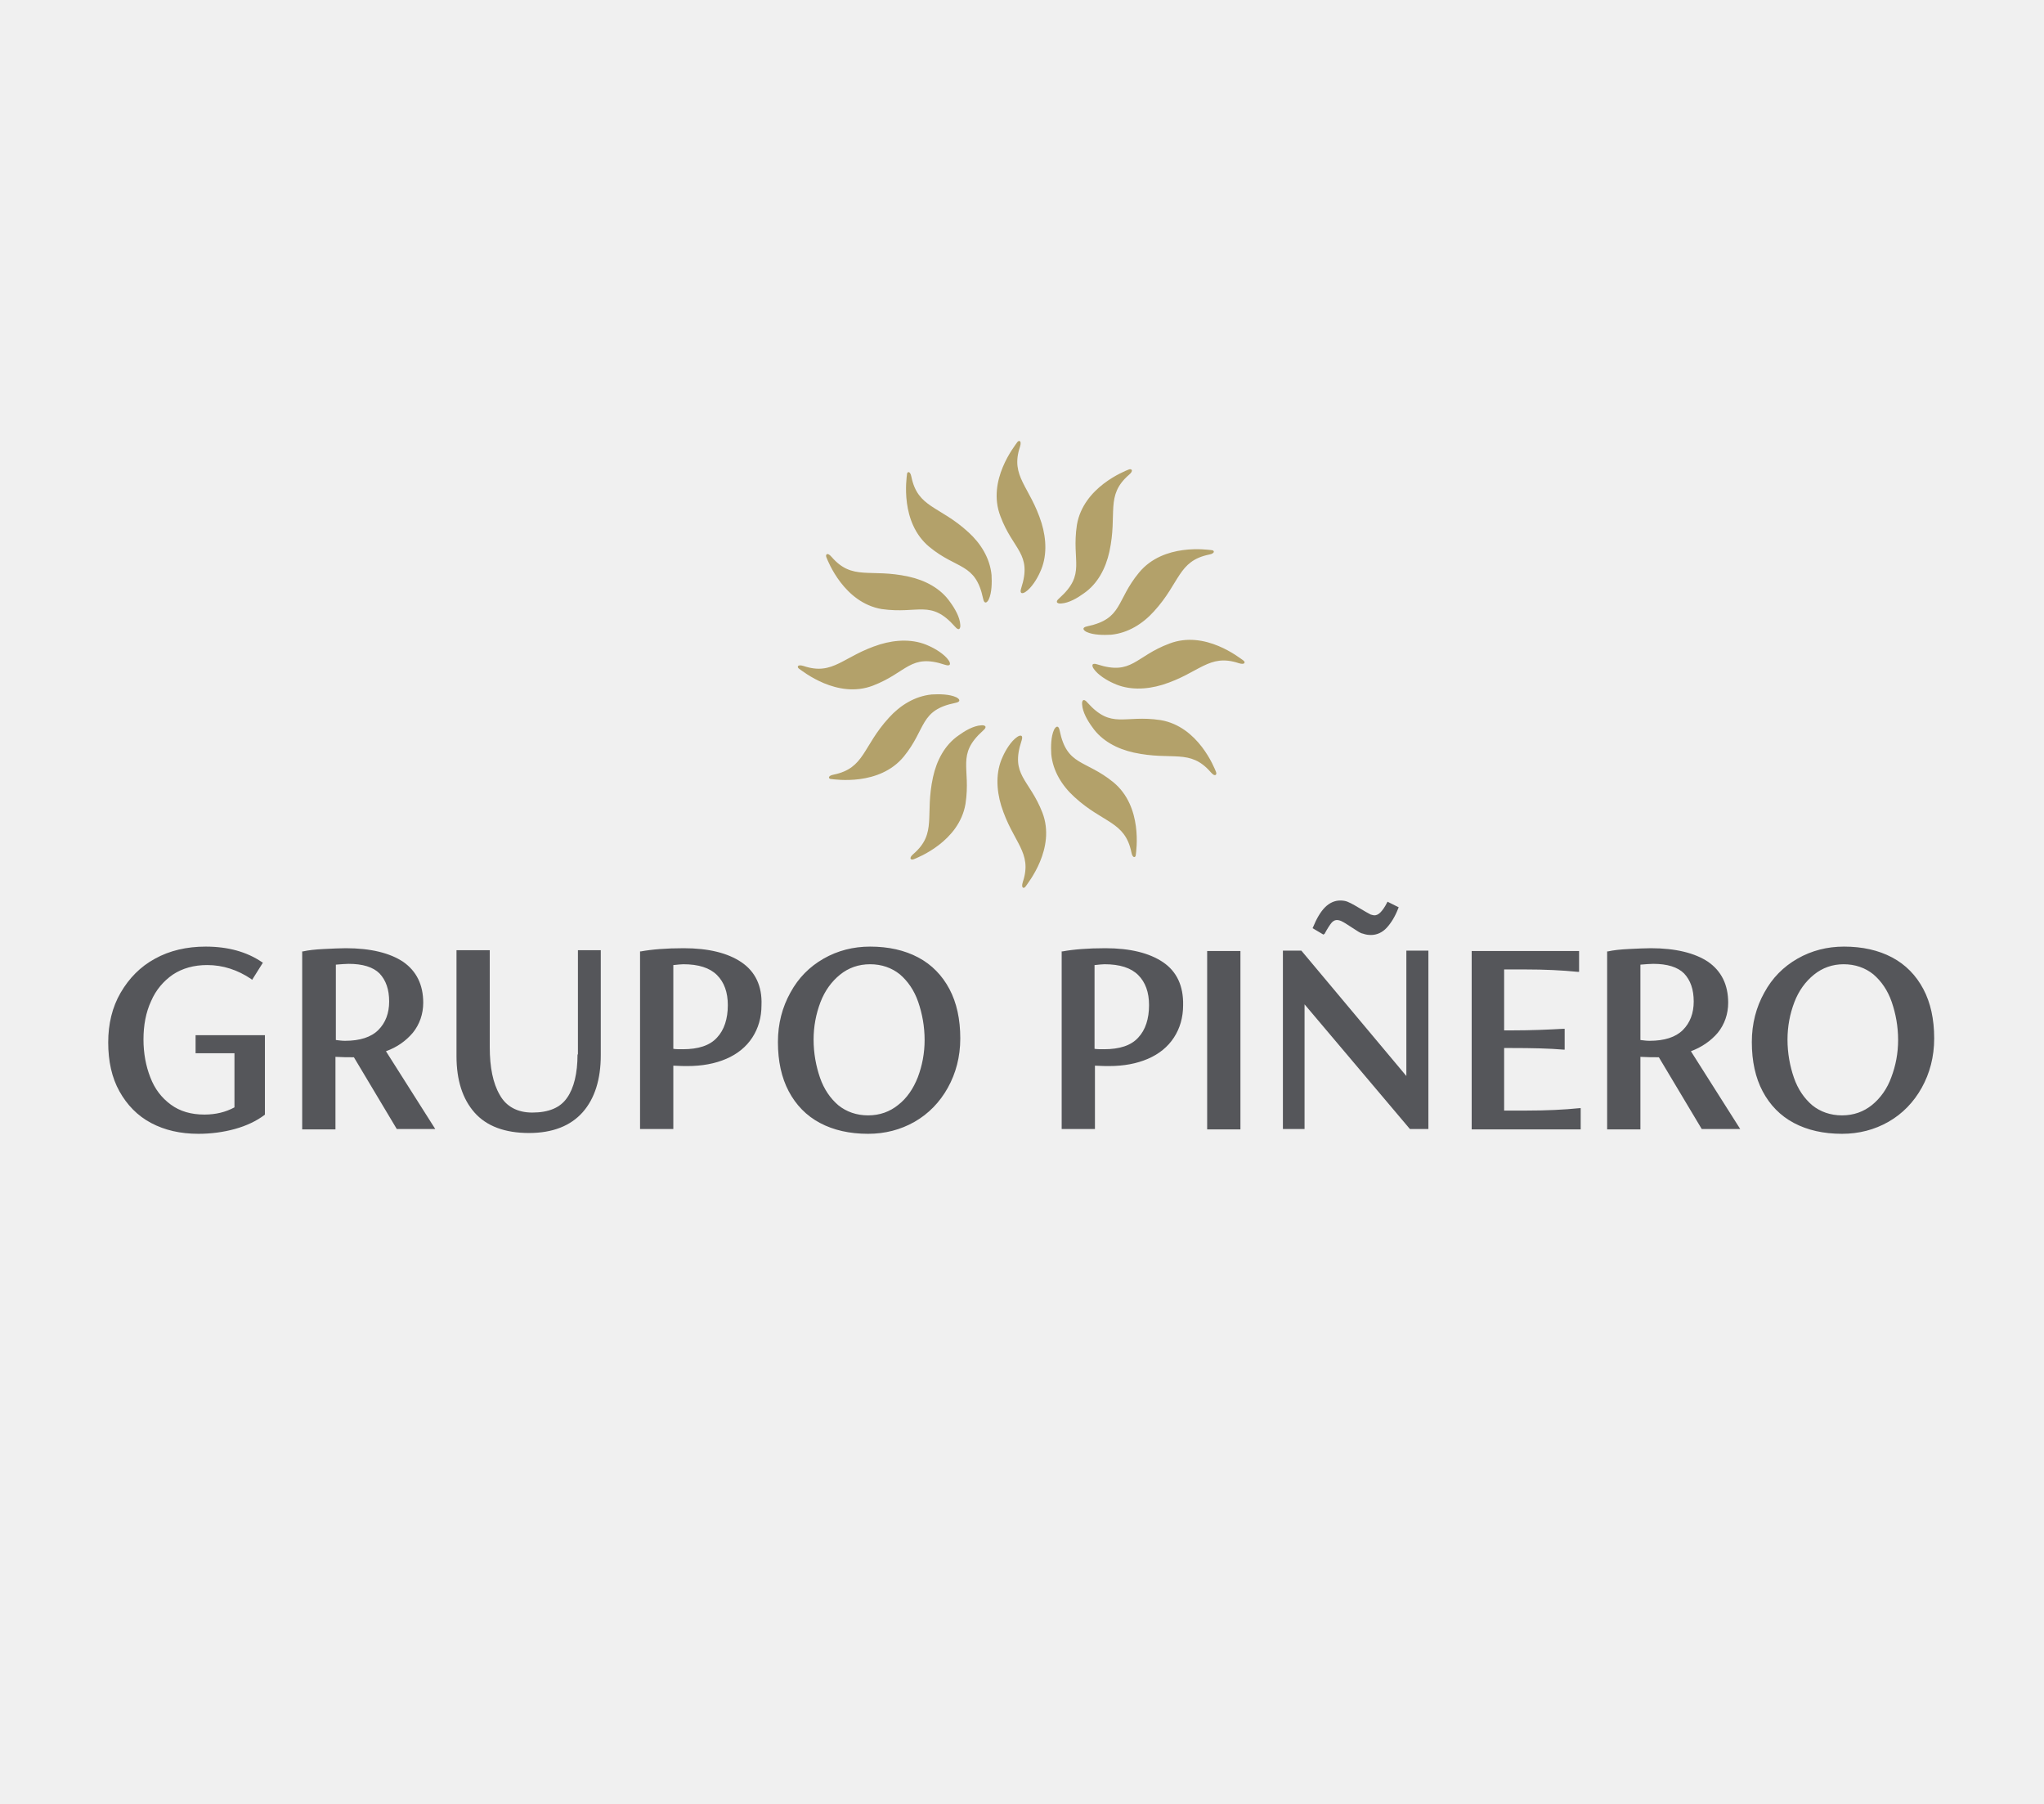
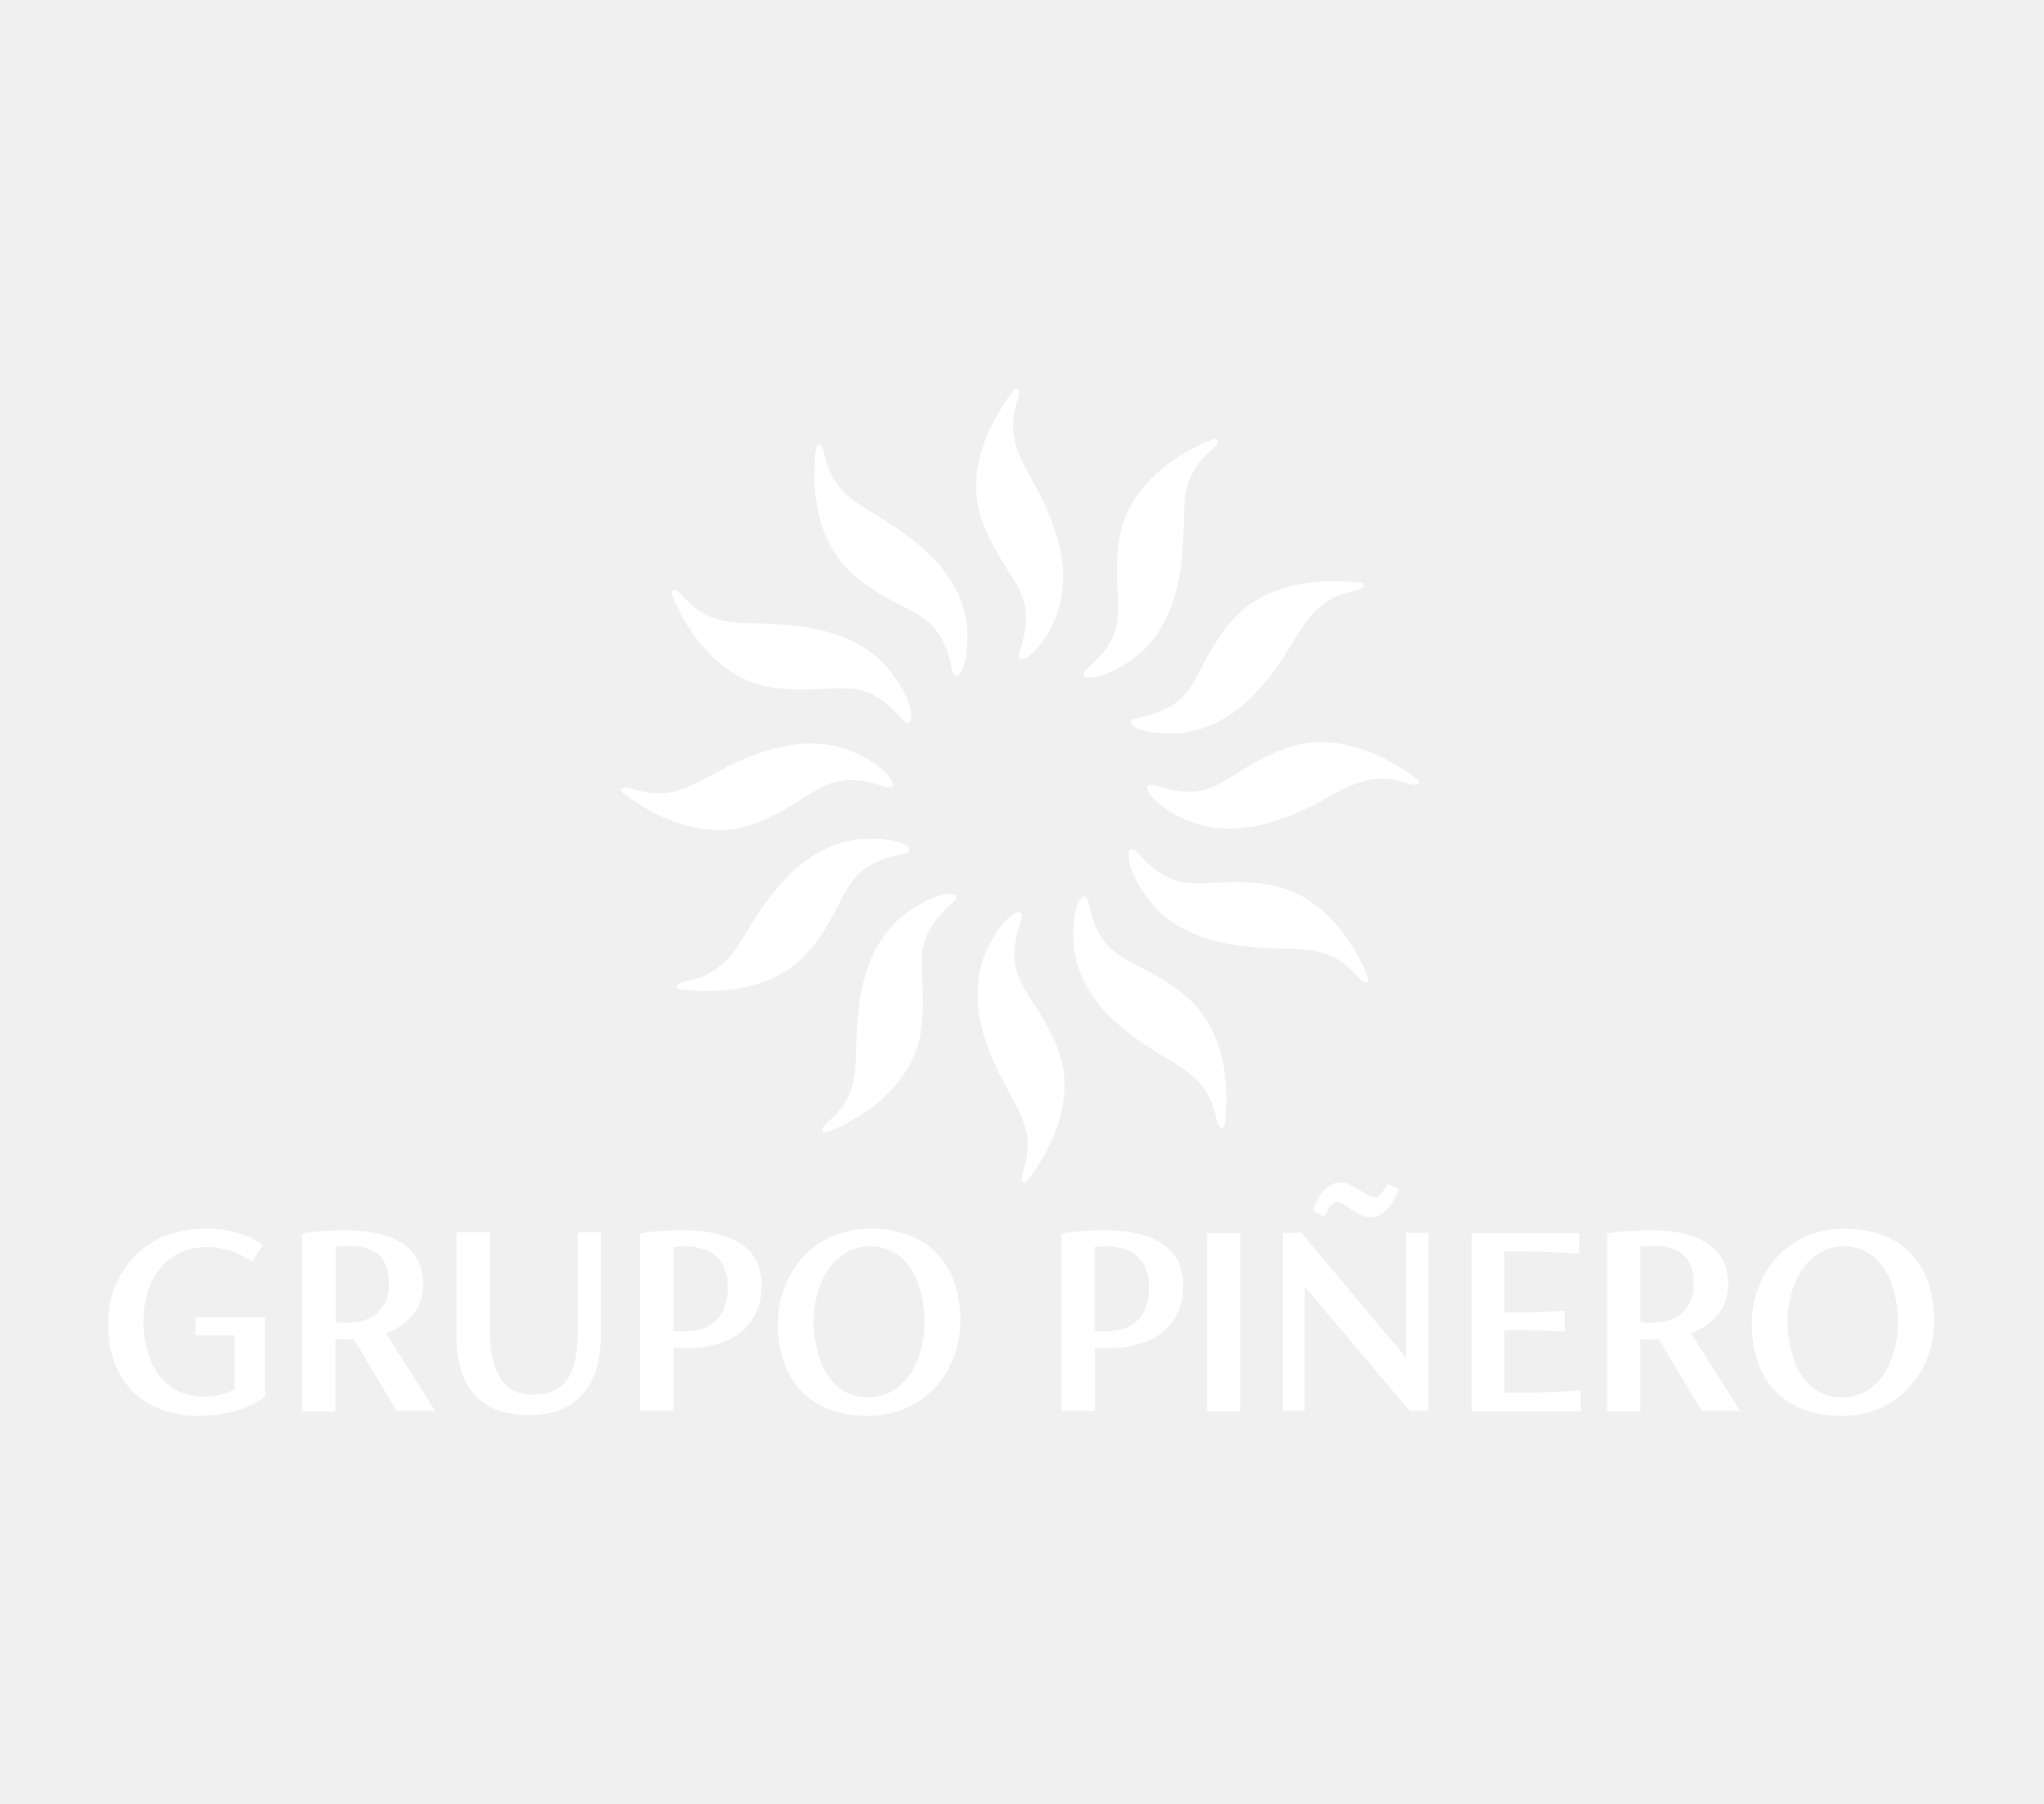
<svg xmlns="http://www.w3.org/2000/svg" width="510" height="450" viewBox="0 0 510 450" fill="none">
-   <path d="M254.8 146.739C254.3 148.239 255.2 148.139 255.9 147.639C257.4 146.639 258.8 144.339 259.5 142.739C261.3 138.939 261.1 134.539 259.9 130.539C257 121.239 252 118.939 254.5 111.439C255 109.839 254.2 109.739 253.8 110.339C253.2 111.239 246.2 119.839 249.6 128.739C252.8 137.339 257.6 138.039 254.8 146.739ZM245.3 149.339C245.6 150.839 246.3 150.339 246.7 149.539C247.5 147.839 247.5 145.239 247.4 143.439C247 139.239 244.7 135.539 241.6 132.739C234.4 126.139 229 126.739 227.4 118.939C227.1 117.339 226.3 117.639 226.3 118.339C226.2 119.339 224.5 130.339 231.9 136.439C238.8 142.139 243.4 140.339 245.3 149.339ZM238.3 156.339C239.3 157.539 239.7 156.739 239.6 155.839C239.5 153.939 238.2 151.739 237.1 150.239C234.7 146.739 230.8 144.739 226.7 143.839C217.1 141.739 212.7 144.939 207.5 138.939C206.4 137.639 205.9 138.339 206.2 139.039C206.6 140.039 210.6 150.339 220 151.939C229.2 153.239 232.2 149.439 238.3 156.339ZM235.8 165.839C237.3 166.339 237.2 165.439 236.7 164.739C235.7 163.239 233.4 161.839 231.8 161.139C228 159.339 223.6 159.539 219.6 160.739C210.3 163.639 208 168.639 200.5 166.139C198.9 165.639 198.8 166.439 199.4 166.839C200.3 167.439 208.9 174.439 217.8 171.039C226.4 167.739 227.1 162.939 235.8 165.839ZM238.4 175.339C239.9 175.039 239.4 174.339 238.6 173.939C236.9 173.139 234.3 173.139 232.5 173.239C228.3 173.639 224.6 175.939 221.8 179.039C215.2 186.239 215.8 191.639 208 193.239C206.4 193.539 206.7 194.339 207.4 194.339C208.4 194.439 219.4 196.139 225.5 188.739C231.2 181.739 229.4 177.139 238.4 175.339ZM245.3 182.239C246.5 181.239 245.7 180.839 244.8 180.939C242.9 181.039 240.7 182.339 239.2 183.439C235.7 185.839 233.7 189.739 232.8 193.839C230.7 203.439 233.9 207.839 227.9 213.039C226.6 214.139 227.3 214.639 228 214.339C229 213.939 239.3 209.939 240.9 200.539C242.3 191.439 238.5 188.339 245.3 182.239ZM254.9 184.739C255.4 183.239 254.5 183.339 253.8 183.839C252.3 184.839 250.9 187.139 250.2 188.739C248.4 192.539 248.6 196.939 249.8 200.939C252.7 210.239 257.7 212.539 255.2 220.039C254.7 221.639 255.5 221.739 255.9 221.139C256.5 220.239 263.5 211.639 260.1 202.739C256.8 194.239 252 193.439 254.9 184.739ZM264.4 182.239C264.1 180.739 263.4 181.239 263 182.039C262.2 183.739 262.2 186.339 262.3 188.139C262.7 192.339 265 196.039 268.1 198.839C275.3 205.439 280.7 204.839 282.3 212.639C282.6 214.239 283.4 213.939 283.4 213.239C283.5 212.239 285.2 201.239 277.8 195.139C270.8 189.439 266.2 191.139 264.4 182.239ZM271.3 175.239C270.3 174.039 269.9 174.839 270 175.739C270.1 177.639 271.4 179.839 272.5 181.339C274.9 184.839 278.8 186.839 282.9 187.739C292.5 189.839 296.9 186.639 302.1 192.639C303.2 193.939 303.7 193.239 303.4 192.539C303 191.539 299 181.239 289.6 179.639C280.4 178.239 277.4 182.039 271.3 175.239ZM273.8 165.739C272.3 165.239 272.4 166.139 272.9 166.839C273.9 168.339 276.2 169.739 277.8 170.439C281.6 172.239 286 172.039 290 170.839C299.3 167.939 301.6 162.939 309.1 165.439C310.7 165.939 310.8 165.139 310.2 164.739C309.3 164.139 300.7 157.139 291.8 160.539C283.2 163.739 282.5 168.539 273.8 165.739ZM271.3 156.239C269.8 156.539 270.3 157.239 271.1 157.639C272.8 158.439 275.4 158.439 277.2 158.339C281.4 157.939 285.1 155.639 287.9 152.539C294.5 145.339 293.9 139.939 301.7 138.339C303.3 138.039 303 137.239 302.3 137.239C301.3 137.139 290.3 135.439 284.2 142.839C278.4 149.839 280.2 154.339 271.3 156.239ZM264.3 149.239C263.1 150.239 263.9 150.639 264.8 150.539C266.7 150.439 268.9 149.139 270.4 148.039C273.9 145.639 275.9 141.739 276.8 137.639C278.9 128.039 275.7 123.639 281.7 118.439C283 117.339 282.3 116.839 281.6 117.139C280.6 117.539 270.3 121.539 268.7 130.939C267.3 140.139 271.1 143.139 264.3 149.239Z" fill="#B3A16A" />
-   <path d="M48.8 262.739H58.5V276.239C56.3 277.439 53.8 278.039 51 278.039C47.7 278.039 44.9 277.239 42.6 275.539C40.3 273.839 38.6 271.639 37.5 268.739C36.4 265.939 35.8 262.739 35.8 259.339C35.8 255.739 36.4 252.539 37.7 249.739C38.9 246.939 40.8 244.739 43.1 243.139C45.5 241.539 48.4 240.739 51.7 240.739C55.6 240.739 59.3 241.939 62.7 244.239L62.9 244.439L65.6 240.139L65.4 240.039C61.6 237.439 56.9 236.139 51.3 236.139C46.6 236.139 42.3 237.139 38.7 239.139C35 241.139 32.2 244.039 30.1 247.639C28 251.239 27 255.439 27 260.039C27 264.739 27.9 268.839 29.8 272.239C31.7 275.639 34.3 278.339 37.7 280.139C41.1 281.939 45 282.839 49.5 282.839C52.6 282.839 55.7 282.439 58.6 281.639C61.5 280.839 64 279.639 66 278.139L66.1 278.039V258.239H48.8V262.739ZM103 257.639C104.7 255.539 105.6 252.939 105.6 250.139C105.6 245.639 103.9 242.239 100.6 239.939C97.3 237.739 92.5 236.539 86.3 236.539C84.8 236.539 83 236.639 80.8 236.739C78.7 236.839 76.9 237.039 75.6 237.339H75.4V281.739H83.7V263.639C85.4 263.739 86.8 263.739 87.7 263.739H88.3L99 281.639H108.6L96.3 262.239C99.1 261.239 101.3 259.639 103 257.639ZM97.1 249.839C97.1 252.739 96.2 255.139 94.4 256.939C92.6 258.739 89.8 259.639 86.1 259.639C85.3 259.639 84.6 259.539 83.8 259.439V240.639C85.1 240.539 86.2 240.439 87 240.439C90.5 240.439 93.1 241.239 94.7 242.839C96.3 244.539 97.1 246.839 97.1 249.839ZM144.1 263.039C144.1 267.739 143.2 271.439 141.5 273.839C139.8 276.339 136.9 277.539 132.8 277.539C129.1 277.539 126.3 276.039 124.7 273.139C123 270.239 122.2 266.239 122.2 261.239V237.039H113.9V263.439C113.9 269.439 115.4 274.139 118.4 277.539C121.4 280.939 126 282.639 132 282.639C137.9 282.639 142.4 280.839 145.4 277.439C148.4 274.039 149.9 269.239 149.9 263.239V237.039H144.2V263.039H144.1ZM185 240.039C181.6 237.739 176.8 236.539 170.6 236.539C166.2 236.539 162.6 236.839 159.9 237.339H159.7V281.639H168V265.839C169.7 265.939 170.9 265.939 171.5 265.939C175.2 265.939 178.4 265.339 181.2 264.139C184 262.939 186.2 261.139 187.7 258.839C189.2 256.539 190 253.839 190 250.739C190.2 245.939 188.4 242.339 185 240.039ZM168.1 240.739C169.1 240.639 169.9 240.539 170.5 240.539C174.3 240.539 177.1 241.439 178.9 243.239C180.7 245.039 181.6 247.539 181.6 250.739C181.6 254.139 180.7 256.939 178.9 258.839C177.1 260.839 174.2 261.739 170.4 261.739C169.4 261.739 168.6 261.739 168 261.639V240.739H168.1ZM229.1 238.839C225.7 237.039 221.7 236.139 217.1 236.139C212.9 236.139 209 237.139 205.5 239.139C202 241.139 199.2 243.939 197.2 247.639C195.2 251.239 194.1 255.339 194.1 259.939C194.1 264.739 195 268.839 196.8 272.239C198.6 275.639 201.2 278.339 204.6 280.139C208 281.939 212 282.839 216.6 282.839C220.8 282.839 224.7 281.839 228.2 279.839C231.7 277.839 234.5 274.939 236.5 271.339C238.5 267.739 239.6 263.639 239.6 259.039C239.6 254.239 238.7 250.139 236.9 246.739C235.1 243.339 232.5 240.639 229.1 238.839ZM224.1 275.639C222 277.339 219.5 278.239 216.6 278.239C213.7 278.239 211.2 277.339 209.2 275.739C207.2 274.039 205.6 271.739 204.6 268.839C203.6 265.939 203 262.739 203 259.339C203 256.039 203.6 252.939 204.7 250.039C205.8 247.139 207.5 244.839 209.6 243.139C211.7 241.439 214.2 240.539 217.1 240.539C220 240.539 222.5 241.439 224.5 243.039C226.5 244.739 228.1 247.039 229.1 249.939C230.1 252.839 230.7 256.039 230.7 259.439C230.7 262.739 230.1 265.839 229 268.739C227.9 271.539 226.3 273.939 224.1 275.639ZM290.2 240.039C286.8 237.739 282 236.539 275.8 236.539C271.4 236.539 267.8 236.839 265.1 237.339H264.9V281.639H273.2V265.839C274.9 265.939 276.1 265.939 276.7 265.939C280.4 265.939 283.6 265.339 286.4 264.139C289.2 262.939 291.4 261.139 292.9 258.839C294.4 256.539 295.2 253.839 295.2 250.739C295.3 245.939 293.6 242.339 290.2 240.039ZM273.2 240.739C274.2 240.639 275 240.539 275.6 240.539C279.4 240.539 282.2 241.439 284 243.239C285.8 245.039 286.7 247.539 286.7 250.739C286.7 254.139 285.8 256.939 284 258.839C282.2 260.839 279.3 261.739 275.5 261.739C274.5 261.739 273.7 261.739 273.1 261.639V240.739H273.2ZM301.2 281.739H309.5V237.239H301.2V281.739ZM330.5 232.939C331.2 231.639 331.8 230.739 332.2 230.239C332.9 229.439 333.6 229.339 334.6 229.739C335 229.939 335.4 230.139 335.7 230.339L338.5 232.139C339.1 232.539 339.6 232.839 340.2 232.939C340.7 233.139 341.4 233.239 342.1 233.239C343.5 233.239 344.9 232.639 346 231.439C347.1 230.239 348.1 228.639 348.9 226.539L349 226.339L346.2 224.939L346.1 225.139C345.5 226.339 344.9 227.139 344.4 227.639C343.9 228.139 343.4 228.339 342.9 228.339C342.7 228.339 342.4 228.239 342 228.139C341.6 227.939 341.3 227.739 340.9 227.539L338 225.839C337.3 225.439 336.7 225.139 336.2 224.939C335.7 224.739 335.1 224.639 334.4 224.639C333 224.639 331.7 225.239 330.6 226.339C329.5 227.439 328.5 229.139 327.6 231.339L327.5 231.539L330.2 233.139L330.5 232.939ZM351 268.539L324.7 237.139H320.1V281.639H325.5V250.539L351.7 281.539L351.8 281.639H356.4V237.139H350.9V268.539H351ZM381 277.039H375.3V261.439H377.2C382.2 261.439 386.6 261.539 390.1 261.839H390.4V256.639H390.1C386.6 256.839 382.2 257.039 377.2 257.039H375.3V241.839H380.7C385.4 241.839 389.7 242.039 393.7 242.439H394V237.239H367.2V281.739H394.4V276.439H394.1C390.2 276.839 385.8 277.039 381 277.039ZM428.6 257.639C430.3 255.539 431.2 252.939 431.2 250.139C431.2 245.639 429.5 242.239 426.2 239.939C422.9 237.739 418.1 236.539 411.9 236.539C410.4 236.539 408.6 236.639 406.4 236.739C404.3 236.839 402.5 237.039 401.2 237.339H401V281.739H409.3V263.639C411 263.739 412.4 263.739 413.3 263.739H413.9L424.6 281.639H434.2L421.9 262.239C424.6 261.239 426.9 259.639 428.6 257.639ZM422.6 249.839C422.6 252.739 421.7 255.139 419.9 256.939C418.1 258.739 415.3 259.639 411.6 259.639C410.8 259.639 410.1 259.539 409.3 259.439V240.639C410.6 240.539 411.7 240.439 412.5 240.439C416 240.439 418.6 241.239 420.2 242.839C421.8 244.539 422.6 246.839 422.6 249.839ZM479.9 246.739C478.1 243.339 475.5 240.639 472.1 238.839C468.7 237.039 464.7 236.139 460.1 236.139C455.9 236.139 452 237.139 448.5 239.139C445 241.139 442.2 243.939 440.2 247.639C438.2 251.239 437.1 255.339 437.1 259.939C437.1 264.739 438 268.839 439.8 272.239C441.6 275.639 444.2 278.339 447.6 280.139C451 281.939 455 282.839 459.6 282.839C463.8 282.839 467.7 281.839 471.2 279.839C474.7 277.839 477.5 274.939 479.5 271.339C481.5 267.739 482.6 263.639 482.6 259.039C482.6 254.239 481.7 250.139 479.9 246.739ZM467.1 275.639C465 277.339 462.5 278.239 459.6 278.239C456.7 278.239 454.2 277.339 452.2 275.739C450.2 274.039 448.6 271.739 447.6 268.839C446.6 265.939 446 262.739 446 259.339C446 256.039 446.6 252.939 447.7 250.039C448.8 247.139 450.5 244.839 452.6 243.139C454.7 241.439 457.2 240.539 460 240.539C462.9 240.539 465.4 241.439 467.4 243.039C469.4 244.739 471 247.039 472 249.939C473 252.839 473.6 256.039 473.6 259.439C473.6 262.739 473 265.839 471.9 268.739C470.9 271.539 469.2 273.939 467.1 275.639Z" fill="#55565A" />
+   <path d="M253.827 228.125C254.092 228.04 254.249 228.054 254.315 228.08C254.335 228.088 254.401 228.108 254.428 228.312C254.458 228.547 254.418 228.951 254.204 229.588C252.897 233.491 252.444 236.544 252.617 239.171C252.791 241.804 253.59 243.972 254.729 246.102C255.853 248.206 257.344 250.328 258.873 252.79C260.317 255.116 261.834 257.803 263.22 261.208L263.495 261.899C266.465 269.636 264.901 277.264 262.429 283.194C259.954 289.129 256.607 293.285 256.048 294.12C255.912 294.323 255.762 294.435 255.654 294.479C255.603 294.499 255.572 294.501 255.56 294.5C255.551 294.499 255.55 294.498 255.548 294.496C255.539 294.489 255.448 294.402 255.432 294.074C255.416 293.755 255.478 293.273 255.691 292.595L255.69 292.594C256.823 289.21 257.115 286.386 256.815 283.79C256.516 281.196 255.63 278.862 254.458 276.462C252.177 271.791 248.841 266.899 246.295 259.132L246.052 258.371C243.933 251.34 243.599 243.664 246.74 237.066L246.746 237.053C247.359 235.66 248.28 233.957 249.376 232.387C250.476 230.81 251.728 229.403 252.991 228.565L253.005 228.556C253.286 228.356 253.575 228.206 253.827 228.125ZM236.704 223.494C237.066 223.454 237.401 223.467 237.663 223.522C237.94 223.581 238.065 223.672 238.104 223.724C238.112 223.733 238.161 223.778 238.076 223.965C237.98 224.178 237.735 224.497 237.223 224.922L237.215 224.928L237.208 224.934C234.142 227.67 232.242 230.096 231.095 232.465C229.945 234.839 229.567 237.123 229.499 239.546C229.432 241.939 229.668 244.537 229.762 247.452C229.856 250.391 229.811 253.733 229.192 257.733C227.792 265.905 222.589 271.753 217.468 275.662C212.347 279.571 207.357 281.505 206.474 281.856L206.463 281.861C206.219 281.965 206 281.987 205.853 281.965C205.78 281.954 205.736 281.935 205.713 281.92C205.693 281.907 205.689 281.897 205.688 281.895C205.685 281.889 205.645 281.782 205.793 281.51C205.942 281.236 206.248 280.861 206.803 280.395L206.807 280.391C209.529 278.043 211.231 275.766 212.295 273.39C213.358 271.017 213.771 268.576 213.963 265.928C214.348 260.606 213.851 254.498 215.716 246.018C217.305 238.814 220.824 232.019 226.934 227.851L226.94 227.847L226.947 227.842C228.27 226.877 229.895 225.829 231.601 225.002C233.312 224.172 235.073 223.581 236.675 223.497L236.689 223.496L236.704 223.494ZM270.524 224.092C270.541 224.089 270.603 224.071 270.723 224.229C270.86 224.41 271.018 224.768 271.146 225.405L271.147 225.406C271.959 229.4 273.094 232.243 274.559 234.411C276.026 236.585 277.805 238.051 279.854 239.319C281.877 240.572 284.225 241.664 286.764 243.031C289.323 244.409 292.15 246.101 295.24 248.604V248.605C301.71 253.912 304.22 261.364 305.081 267.757C305.942 274.148 305.147 279.415 305.057 280.317L305.055 280.342V280.367C305.055 280.588 304.991 280.739 304.931 280.815C304.902 280.852 304.879 280.866 304.869 280.87C304.862 280.873 304.858 280.873 304.851 280.872C304.833 280.869 304.711 280.836 304.546 280.574C304.382 280.316 304.209 279.883 304.082 279.209L304.08 279.2C303.354 275.678 302.19 273.077 300.634 270.978C299.08 268.881 297.153 267.312 294.943 265.831C290.504 262.856 284.97 260.25 278.579 254.421L278.576 254.419L278.068 253.953C272.865 249.104 269.068 242.823 268.387 235.754C268.298 234.167 268.256 232.24 268.409 230.342C268.563 228.44 268.912 226.605 269.585 225.176C269.748 224.85 269.935 224.571 270.119 224.374C270.313 224.167 270.455 224.102 270.524 224.092ZM214.737 209.819C216.329 209.732 218.261 209.69 220.163 209.842C221.96 209.986 223.699 210.301 225.095 210.895L225.369 211.018C225.692 211.179 225.968 211.363 226.164 211.545C226.373 211.739 226.438 211.879 226.447 211.945C226.449 211.958 226.47 212.018 226.311 212.138C226.128 212.274 225.767 212.433 225.126 212.561C221.068 213.368 218.19 214.497 216.002 215.954C213.809 217.415 212.34 219.185 211.076 221.225C209.829 223.237 208.747 225.575 207.388 228.1C206.017 230.645 204.327 233.457 201.811 236.532C196.477 242.97 188.987 245.467 182.561 246.324C176.136 247.181 170.841 246.391 169.935 246.301L169.91 246.298H169.886C169.662 246.298 169.509 246.234 169.432 246.174C169.395 246.145 169.381 246.122 169.377 246.113C169.374 246.107 169.374 246.105 169.375 246.1C169.377 246.086 169.408 245.965 169.674 245.798C169.934 245.635 170.37 245.462 171.048 245.336L171.057 245.334C174.595 244.612 177.209 243.454 179.318 241.906C181.425 240.36 183.003 238.442 184.491 236.243C187.481 231.826 190.101 226.321 195.959 219.962L195.961 219.959C200.899 214.52 207.395 210.516 214.737 209.819ZM282.36 212.316C282.371 212.308 282.419 212.26 282.608 212.345C282.823 212.441 283.145 212.685 283.571 213.194L283.583 213.208C286.333 216.258 288.76 218.149 291.126 219.29C293.498 220.434 295.776 220.81 298.199 220.878C300.593 220.945 303.198 220.709 306.137 220.616C309.097 220.523 312.476 220.566 316.539 221.181V221.182C324.758 222.574 330.638 227.753 334.568 232.85C338.497 237.944 340.44 242.908 340.793 243.787L340.798 243.799C340.902 244.041 340.925 244.257 340.902 244.402C340.891 244.473 340.871 244.517 340.856 244.539C340.844 244.558 340.835 244.563 340.831 244.564C340.823 244.568 340.715 244.607 340.439 244.459C340.164 244.311 339.787 244.006 339.317 243.454L339.313 243.45L338.871 242.954C336.666 240.532 334.515 238.983 332.277 237.99C329.894 236.933 327.442 236.521 324.78 236.33C319.433 235.947 313.293 236.442 304.769 234.587C297.527 233.005 290.698 229.502 286.509 223.424L286.504 223.418L286.499 223.411C285.529 222.095 284.476 220.478 283.645 218.781C282.811 217.079 282.217 215.328 282.133 213.735V213.721L282.131 213.706L282.11 213.442C282.1 213.185 282.117 212.949 282.159 212.754C282.218 212.479 282.309 212.356 282.36 212.316ZM191.807 187.599C198.876 185.489 206.595 185.155 213.229 188.282L213.243 188.288C214.644 188.898 216.355 189.815 217.934 190.905C219.519 192 220.933 193.246 221.774 194.502L221.778 194.509L221.783 194.516C221.984 194.795 222.135 195.082 222.216 195.332C222.301 195.596 222.287 195.749 222.261 195.813C222.254 195.83 222.235 195.899 222.025 195.926C221.788 195.956 221.381 195.916 220.74 195.703C216.818 194.402 213.762 193.953 211.137 194.125C208.505 194.297 206.343 195.092 204.215 196.225C202.113 197.343 199.984 198.827 197.503 200.347C195.157 201.784 192.437 203.294 188.975 204.673L188.272 204.946C180.494 207.903 172.825 206.346 166.863 203.886C160.898 201.424 156.72 198.094 155.881 197.537C155.676 197.401 155.564 197.252 155.521 197.146C155.5 197.096 155.499 197.065 155.5 197.055C155.501 197.048 155.501 197.048 155.503 197.046C155.51 197.037 155.598 196.946 155.93 196.93C156.25 196.914 156.732 196.975 157.409 197.185H157.41C160.815 198.314 163.656 198.605 166.266 198.307C168.872 198.009 171.217 197.128 173.629 195.962C178.473 193.62 183.555 190.159 191.806 187.598L191.807 187.599ZM320.727 187.231C328.505 184.275 336.175 185.831 342.137 188.292C348.102 190.754 352.28 194.084 353.119 194.641C353.324 194.776 353.436 194.925 353.479 195.031C353.5 195.082 353.501 195.113 353.5 195.123C353.499 195.13 353.499 195.13 353.497 195.132C353.49 195.141 353.402 195.232 353.07 195.248C352.749 195.264 352.266 195.202 351.588 194.991C348.184 193.863 345.344 193.573 342.734 193.871C340.128 194.169 337.783 195.05 335.371 196.216C330.677 198.485 325.76 201.804 317.953 204.338L317.193 204.579C310.124 206.689 302.405 207.022 295.771 203.896L295.757 203.89L295.219 203.646C293.931 203.048 292.447 202.227 291.066 201.272C289.481 200.177 288.067 198.932 287.226 197.676L287.222 197.669L287.217 197.662C287.016 197.383 286.865 197.096 286.784 196.846C286.699 196.582 286.713 196.428 286.739 196.364C286.746 196.347 286.765 196.279 286.975 196.252C287.212 196.222 287.619 196.262 288.26 196.475L288.265 196.477C292.187 197.733 295.244 198.148 297.868 197.953C300.498 197.758 302.658 196.951 304.785 195.819C306.884 194.703 309.016 193.229 311.494 191.732C313.995 190.222 316.923 188.64 320.723 187.233L320.727 187.231ZM326.618 145.854C333.042 144.997 338.335 145.787 339.243 145.877L339.269 145.88H339.293C339.516 145.88 339.67 145.944 339.747 146.004C339.784 146.033 339.798 146.056 339.802 146.064C339.804 146.07 339.805 146.073 339.804 146.078C339.802 146.092 339.771 146.213 339.505 146.38C339.245 146.543 338.808 146.715 338.131 146.842L338.122 146.844C334.583 147.566 331.969 148.723 329.859 150.271C327.753 151.818 326.176 153.735 324.688 155.934C321.697 160.351 319.078 165.857 313.22 172.216L313.217 172.219C308.279 177.658 301.782 181.661 294.44 182.357C292.848 182.445 290.917 182.488 289.015 182.336C287.218 182.192 285.479 181.877 284.084 181.283L283.81 181.16C283.487 180.999 283.21 180.815 283.014 180.633C282.805 180.439 282.741 180.299 282.731 180.232C282.73 180.22 282.709 180.159 282.868 180.04C283.051 179.903 283.411 179.745 284.052 179.617L284.059 179.615C288.071 178.763 290.915 177.611 293.079 176.146C295.248 174.678 296.705 172.914 297.968 170.888C299.213 168.889 300.309 166.565 301.688 164.057C303.081 161.525 304.805 158.723 307.367 155.646V155.646C312.701 149.208 320.191 146.711 326.618 145.854ZM168.169 147.613C168.176 147.61 168.285 147.571 168.561 147.719C168.836 147.867 169.214 148.171 169.683 148.723L169.687 148.728C172.047 151.437 174.335 153.129 176.723 154.188C179.106 155.245 181.559 155.656 184.22 155.847C189.4 156.218 195.324 155.766 203.439 157.424L204.231 157.591C211.473 159.173 218.302 162.675 222.491 168.753L222.501 168.767C223.471 170.082 224.525 171.699 225.355 173.396C226.189 175.099 226.783 176.85 226.867 178.442V178.457L226.869 178.472C226.909 178.831 226.897 179.163 226.841 179.424C226.782 179.698 226.691 179.822 226.64 179.861C226.629 179.87 226.581 179.918 226.392 179.833C226.177 179.737 225.855 179.493 225.429 178.983L225.419 178.972C222.67 175.877 220.244 173.953 217.878 172.789C215.506 171.622 213.226 171.235 210.801 171.167C208.404 171.1 205.801 171.346 202.859 171.461C199.899 171.577 196.52 171.565 192.458 170.995C184.241 169.602 178.361 164.424 174.432 159.328C170.504 154.234 168.56 149.27 168.207 148.391L168.202 148.379C168.098 148.137 168.075 147.921 168.098 147.775C168.109 147.704 168.129 147.661 168.144 147.639C168.156 147.619 168.165 147.615 168.169 147.613ZM303.147 110.035C303.22 110.046 303.264 110.065 303.287 110.08C303.307 110.093 303.311 110.103 303.312 110.105C303.315 110.111 303.355 110.218 303.207 110.49C303.058 110.764 302.752 111.139 302.197 111.605L302.193 111.609C299.471 113.957 297.769 116.234 296.705 118.61C295.642 120.983 295.229 123.424 295.037 126.072C294.652 131.394 295.149 137.502 293.284 145.982C291.695 153.186 288.176 159.981 282.066 164.149L282.06 164.153L282.053 164.158C280.73 165.123 279.105 166.171 277.399 166.998C275.688 167.828 273.927 168.419 272.325 168.503L272.311 168.504L272.296 168.506C271.934 168.546 271.599 168.533 271.337 168.478C271.06 168.419 270.935 168.328 270.896 168.276C270.888 168.267 270.839 168.222 270.924 168.035C271.02 167.822 271.265 167.503 271.777 167.078L271.785 167.072L271.792 167.066C274.858 164.33 276.758 161.915 277.905 159.561C279.055 157.2 279.433 154.933 279.501 152.521C279.568 150.139 279.332 147.546 279.238 144.623C279.144 141.676 279.188 138.31 279.807 134.265C281.208 126.094 286.411 120.247 291.532 116.338C296.653 112.429 301.643 110.495 302.526 110.144L302.537 110.139C302.781 110.035 303 110.013 303.147 110.035ZM204.327 111.306C204.343 111.308 204.466 111.34 204.633 111.604C204.797 111.862 204.97 112.295 205.097 112.969L205.098 112.978C205.824 116.5 206.987 119.101 208.544 121.2C210.098 123.296 212.025 124.866 214.235 126.347C218.675 129.321 224.209 131.928 230.6 137.757L230.603 137.759C236.07 142.672 240.093 149.136 240.792 156.439C240.88 158.023 240.922 159.943 240.77 161.835C240.616 163.737 240.267 165.573 239.594 167.002C239.43 167.327 239.243 167.606 239.059 167.804C238.864 168.011 238.722 168.076 238.653 168.086C238.636 168.088 238.574 168.106 238.456 167.949C238.319 167.768 238.159 167.409 238.031 166.772L238.03 166.768L237.866 166.023C237.026 162.374 235.912 159.729 234.518 157.688C233.027 155.508 231.238 154.048 229.189 152.791C227.168 151.551 224.828 150.474 222.314 149.122C219.778 147.758 216.985 146.076 213.938 143.572H213.938C207.468 138.266 204.959 130.814 204.098 124.421C203.237 118.029 204.031 112.763 204.122 111.86L204.124 111.836V111.811C204.124 111.59 204.188 111.438 204.248 111.362C204.277 111.326 204.3 111.312 204.31 111.308C204.316 111.305 204.32 111.305 204.327 111.306ZM253.631 97.504C253.639 97.511 253.731 97.597 253.747 97.926C253.763 98.244 253.701 98.723 253.49 99.397C252.355 102.785 252.064 105.612 252.363 108.21C252.663 110.804 253.547 113.138 254.72 115.538C257.074 120.358 260.551 125.414 263.125 133.623V133.624C265.245 140.657 265.58 148.334 262.438 154.934L262.433 154.947C261.82 156.34 260.899 158.043 259.803 159.613C258.702 161.19 257.45 162.597 256.188 163.435L256.174 163.444C255.893 163.644 255.604 163.794 255.352 163.875C255.086 163.96 254.93 163.946 254.863 163.92C254.844 163.912 254.777 163.893 254.75 163.688C254.72 163.453 254.76 163.049 254.974 162.412H254.975L254.976 162.407C256.238 158.504 256.656 155.462 256.46 152.85C256.264 150.232 255.453 148.082 254.315 145.965C253.193 143.877 251.711 141.755 250.207 139.289C248.689 136.801 247.099 133.888 245.686 130.107L245.685 130.104L245.419 129.378C242.812 121.89 244.354 114.552 246.75 108.806C249.224 102.871 252.57 98.715 253.13 97.88C253.266 97.677 253.416 97.565 253.523 97.522C253.575 97.501 253.607 97.499 253.619 97.5C253.627 97.501 253.628 97.502 253.631 97.504Z" fill="white" stroke="white" />
+   <mask id="path-2-inside-1_6_78" fill="white">
+     <path d="M48.8 333.1H58.5V346.6C56.3 347.8 53.8 348.4 51 348.4C47.7 348.4 44.9 347.6 42.6 345.9C40.3 344.2 38.6 342 37.5 339.1C36.4 336.3 35.8 333.1 35.8 329.7C35.8 326.1 36.4 322.9 37.7 320.1C38.9 317.3 40.8 315.1 43.1 313.5C45.5 311.9 48.4 311.1 51.7 311.1C55.6 311.1 59.3 312.3 62.7 314.6L62.9 314.8L65.6 310.5L65.4 310.4C61.6 307.8 56.9 306.5 51.3 306.5C46.6 306.5 42.3 307.5 38.7 309.5C35 311.5 32.2 314.4 30.1 318C28 321.6 27 325.8 27 330.4C27 335.1 27.9 339.2 29.8 342.6C31.7 346 34.3 348.7 37.7 350.5C41.1 352.3 45 353.2 49.5 353.2C52.6 353.2 55.7 352.8 58.6 352C61.5 351.2 64 350 66 348.5L66.1 348.4V328.6H48.8V333.1ZM103 328C104.7 325.9 105.6 323.3 105.6 320.5C105.6 316 103.9 312.6 100.6 310.3C97.3 308.1 92.5 306.9 86.3 306.9C84.8 306.9 83 307 80.8 307.1C78.7 307.2 76.9 307.4 75.6 307.7H75.4V352.1H83.7V334C85.4 334.1 86.8 334.1 87.7 334.1H88.3L99 352H108.6L96.3 332.6C99.1 331.6 101.3 330 103 328ZM97.1 320.2C97.1 323.1 96.2 325.5 94.4 327.3C92.6 329.1 89.8 330 86.1 330C85.3 330 84.6 329.9 83.8 329.8V311C85.1 310.9 86.2 310.8 87 310.8C90.5 310.8 93.1 311.6 94.7 313.2C96.3 314.9 97.1 317.2 97.1 320.2ZM144.1 333.4C144.1 338.1 143.2 341.8 141.5 344.2C139.8 346.7 136.9 347.9 132.8 347.9C129.1 347.9 126.3 346.4 124.7 343.5C123 340.6 122.2 336.6 122.2 331.6V307.4H113.9V333.8C113.9 339.8 115.4 344.5 118.4 347.9C121.4 351.3 126 353 132 353C137.9 353 142.4 351.2 145.4 347.8C148.4 344.4 149.9 339.6 149.9 333.6V307.4H144.2V333.4H144.1ZM185 310.4C181.6 308.1 176.8 306.9 170.6 306.9C166.2 306.9 162.6 307.2 159.9 307.7H159.7V352H168V336.2C169.7 336.3 170.9 336.3 171.5 336.3C175.2 336.3 178.4 335.7 181.2 334.5C184 333.3 186.2 331.5 187.7 329.2C189.2 326.9 190 324.2 190 321.1C190.2 316.3 188.4 312.7 185 310.4ZM168.1 311.1C169.1 311 169.9 310.9 170.5 310.9C174.3 310.9 177.1 311.8 178.9 313.6C180.7 315.4 181.6 317.9 181.6 321.1C181.6 324.5 180.7 327.3 178.9 329.2C177.1 331.2 174.2 332.1 170.4 332.1C169.4 332.1 168.6 332.1 168 332V311.1H168.1ZM229.1 309.2C225.7 307.4 221.7 306.5 217.1 306.5C212.9 306.5 209 307.5 205.5 309.5C202 311.5 199.2 314.3 197.2 318C195.2 321.6 194.1 325.7 194.1 330.3C194.1 335.1 195 339.2 196.8 342.6C198.6 346 201.2 348.7 204.6 350.5C208 352.3 212 353.2 216.6 353.2C220.8 353.2 224.7 352.2 228.2 350.2C231.7 348.2 234.5 345.3 236.5 341.7C238.5 338.1 239.6 334 239.6 329.4C239.6 324.6 238.7 320.5 236.9 317.1C235.1 313.7 232.5 311 229.1 309.2ZM224.1 346C222 347.7 219.5 348.6 216.6 348.6C213.7 348.6 211.2 347.7 209.2 346.1C207.2 344.4 205.6 342.1 204.6 339.2C203.6 336.3 203 333.1 203 329.7C203 326.4 203.6 323.3 204.7 320.4C205.8 317.5 207.5 315.2 209.6 313.5C211.7 311.8 214.2 310.9 217.1 310.9C220 310.9 222.5 311.8 224.5 313.4C226.5 315.1 228.1 317.4 229.1 320.3C230.1 323.2 230.7 326.4 230.7 329.8C230.7 333.1 230.1 336.2 229 339.1C227.9 341.9 226.3 344.3 224.1 346ZM290.2 310.4C286.8 308.1 282 306.9 275.8 306.9C271.4 306.9 267.8 307.2 265.1 307.7H264.9V352H273.2V336.2C274.9 336.3 276.1 336.3 276.7 336.3C280.4 336.3 283.6 335.7 286.4 334.5C289.2 333.3 291.4 331.5 292.9 329.2C294.4 326.9 295.2 324.2 295.2 321.1C295.3 316.3 293.6 312.7 290.2 310.4ZM273.2 311.1C274.2 311 275 310.9 275.6 310.9C279.4 310.9 282.2 311.8 284 313.6C285.8 315.4 286.7 317.9 286.7 321.1C286.7 324.5 285.8 327.3 284 329.2C282.2 331.2 279.3 332.1 275.5 332.1C274.5 332.1 273.7 332.1 273.1 332V311.1H273.2ZM301.2 352.1H309.5V307.6H301.2V352.1ZM330.5 303.3C331.2 302 331.8 301.1 332.2 300.6C332.9 299.8 333.6 299.7 334.6 300.1C335 300.3 335.4 300.5 335.7 300.7L338.5 302.5C339.1 302.9 339.6 303.2 340.2 303.3C340.7 303.5 341.4 303.6 342.1 303.6C343.5 303.6 344.9 303 346 301.8C347.1 300.6 348.1 299 348.9 296.9L349 296.7L346.2 295.3L346.1 295.5C345.5 296.7 344.9 297.5 344.4 298C343.9 298.5 343.4 298.7 342.9 298.7C342.7 298.7 342.4 298.6 342 298.5C341.6 298.3 341.3 298.1 340.9 297.9L338 296.2C337.3 295.8 336.7 295.5 336.2 295.3C335.7 295.1 335.1 295 334.4 295C333 295 331.7 295.6 330.6 296.7C329.5 297.8 328.5 299.5 327.6 301.7L327.5 301.9L330.2 303.5L330.5 303.3ZM351 338.9L324.7 307.5H320.1V352H325.5V320.9L351.7 351.9L351.8 352H356.4V307.5H350.9V338.9H351ZM381 347.4H375.3V331.8H377.2C382.2 331.8 386.6 331.9 390.1 332.2H390.4V327H390.1C386.6 327.2 382.2 327.4 377.2 327.4H375.3V312.2H380.7C385.4 312.2 389.7 312.4 393.7 312.8H394V307.6H367.2V352.1H394.4V346.8H394.1C390.2 347.2 385.8 347.4 381 347.4ZM428.6 328C430.3 325.9 431.2 323.3 431.2 320.5C431.2 316 429.5 312.6 426.2 310.3C422.9 308.1 418.1 306.9 411.9 306.9C410.4 306.9 408.6 307 406.4 307.1C404.3 307.2 402.5 307.4 401.2 307.7H401V352.1H409.3V334C411 334.1 412.4 334.1 413.3 334.1H413.9L424.6 352H434.2L421.9 332.6C424.6 331.6 426.9 330 428.6 328ZM422.6 320.2C422.6 323.1 421.7 325.5 419.9 327.3C418.1 329.1 415.3 330 411.6 330C410.8 330 410.1 329.9 409.3 329.8V311C410.6 310.9 411.7 310.8 412.5 310.8C416 310.8 418.6 311.6 420.2 313.2C421.8 314.9 422.6 317.2 422.6 320.2ZM479.9 317.1C478.1 313.7 475.5 311 472.1 309.2C468.7 307.4 464.7 306.5 460.1 306.5C455.9 306.5 452 307.5 448.5 309.5C445 311.5 442.2 314.3 440.2 318C438.2 321.6 437.1 325.7 437.1 330.3C437.1 335.1 438 339.2 439.8 342.6C441.6 346 444.2 348.7 447.6 350.5C451 352.3 455 353.2 459.6 353.2C463.8 353.2 467.7 352.2 471.2 350.2C474.7 348.2 477.5 345.3 479.5 341.7C481.5 338.1 482.6 334 482.6 329.4C482.6 324.6 481.7 320.5 479.9 317.1ZM467.1 346C465 347.7 462.5 348.6 459.6 348.6C456.7 348.6 454.2 347.7 452.2 346.1C450.2 344.4 448.6 342.1 447.6 339.2C446.6 336.3 446 333.1 446 329.7C446 326.4 446.6 323.3 447.7 320.4C448.8 317.5 450.5 315.2 452.6 313.5C454.7 311.8 457.2 310.9 460 310.9C462.9 310.9 465.4 311.8 467.4 313.4C469.4 315.1 471 317.4 472 320.3C473 323.2 473.6 326.4 473.6 329.8C473.6 333.1 473 336.2 471.9 339.1C470.9 341.9 469.2 344.3 467.1 346Z" />
+   </mask>
+   <path d="M48.8 333.1H58.5V346.6C56.3 347.8 53.8 348.4 51 348.4C47.7 348.4 44.9 347.6 42.6 345.9C40.3 344.2 38.6 342 37.5 339.1C36.4 336.3 35.8 333.1 35.8 329.7C35.8 326.1 36.4 322.9 37.7 320.1C38.9 317.3 40.8 315.1 43.1 313.5C45.5 311.9 48.4 311.1 51.7 311.1C55.6 311.1 59.3 312.3 62.7 314.6L62.9 314.8L65.6 310.5L65.4 310.4C61.6 307.8 56.9 306.5 51.3 306.5C46.6 306.5 42.3 307.5 38.7 309.5C35 311.5 32.2 314.4 30.1 318C28 321.6 27 325.8 27 330.4C27 335.1 27.9 339.2 29.8 342.6C31.7 346 34.3 348.7 37.7 350.5C41.1 352.3 45 353.2 49.5 353.2C52.6 353.2 55.7 352.8 58.6 352C61.5 351.2 64 350 66 348.5L66.1 348.4V328.6H48.8V333.1ZM103 328C104.7 325.9 105.6 323.3 105.6 320.5C105.6 316 103.9 312.6 100.6 310.3C97.3 308.1 92.5 306.9 86.3 306.9C84.8 306.9 83 307 80.8 307.1C78.7 307.2 76.9 307.4 75.6 307.7H75.4V352.1H83.7V334C85.4 334.1 86.8 334.1 87.7 334.1H88.3L99 352H108.6L96.3 332.6C99.1 331.6 101.3 330 103 328ZM97.1 320.2C97.1 323.1 96.2 325.5 94.4 327.3C92.6 329.1 89.8 330 86.1 330C85.3 330 84.6 329.9 83.8 329.8V311C85.1 310.9 86.2 310.8 87 310.8C90.5 310.8 93.1 311.6 94.7 313.2C96.3 314.9 97.1 317.2 97.1 320.2ZM144.1 333.4C144.1 338.1 143.2 341.8 141.5 344.2C139.8 346.7 136.9 347.9 132.8 347.9C129.1 347.9 126.3 346.4 124.7 343.5C123 340.6 122.2 336.6 122.2 331.6V307.4H113.9V333.8C113.9 339.8 115.4 344.5 118.4 347.9C121.4 351.3 126 353 132 353C137.9 353 142.4 351.2 145.4 347.8C148.4 344.4 149.9 339.6 149.9 333.6V307.4H144.2V333.4H144.1ZM185 310.4C181.6 308.1 176.8 306.9 170.6 306.9C166.2 306.9 162.6 307.2 159.9 307.7H159.7V352H168V336.2C169.7 336.3 170.9 336.3 171.5 336.3C175.2 336.3 178.4 335.7 181.2 334.5C184 333.3 186.2 331.5 187.7 329.2C189.2 326.9 190 324.2 190 321.1C190.2 316.3 188.4 312.7 185 310.4ZM168.1 311.1C169.1 311 169.9 310.9 170.5 310.9C174.3 310.9 177.1 311.8 178.9 313.6C180.7 315.4 181.6 317.9 181.6 321.1C181.6 324.5 180.7 327.3 178.9 329.2C177.1 331.2 174.2 332.1 170.4 332.1C169.4 332.1 168.6 332.1 168 332V311.1H168.1ZM229.1 309.2C225.7 307.4 221.7 306.5 217.1 306.5C212.9 306.5 209 307.5 205.5 309.5C202 311.5 199.2 314.3 197.2 318C195.2 321.6 194.1 325.7 194.1 330.3C194.1 335.1 195 339.2 196.8 342.6C198.6 346 201.2 348.7 204.6 350.5C208 352.3 212 353.2 216.6 353.2C220.8 353.2 224.7 352.2 228.2 350.2C231.7 348.2 234.5 345.3 236.5 341.7C238.5 338.1 239.6 334 239.6 329.4C239.6 324.6 238.7 320.5 236.9 317.1C235.1 313.7 232.5 311 229.1 309.2ZM224.1 346C222 347.7 219.5 348.6 216.6 348.6C213.7 348.6 211.2 347.7 209.2 346.1C207.2 344.4 205.6 342.1 204.6 339.2C203.6 336.3 203 333.1 203 329.7C203 326.4 203.6 323.3 204.7 320.4C205.8 317.5 207.5 315.2 209.6 313.5C211.7 311.8 214.2 310.9 217.1 310.9C220 310.9 222.5 311.8 224.5 313.4C226.5 315.1 228.1 317.4 229.1 320.3C230.1 323.2 230.7 326.4 230.7 329.8C230.7 333.1 230.1 336.2 229 339.1C227.9 341.9 226.3 344.3 224.1 346ZM290.2 310.4C286.8 308.1 282 306.9 275.8 306.9C271.4 306.9 267.8 307.2 265.1 307.7H264.9V352H273.2V336.2C274.9 336.3 276.1 336.3 276.7 336.3C280.4 336.3 283.6 335.7 286.4 334.5C289.2 333.3 291.4 331.5 292.9 329.2C294.4 326.9 295.2 324.2 295.2 321.1C295.3 316.3 293.6 312.7 290.2 310.4ZM273.2 311.1C274.2 311 275 310.9 275.6 310.9C279.4 310.9 282.2 311.8 284 313.6C285.8 315.4 286.7 317.9 286.7 321.1C286.7 324.5 285.8 327.3 284 329.2C282.2 331.2 279.3 332.1 275.5 332.1C274.5 332.1 273.7 332.1 273.1 332V311.1H273.2ZM301.2 352.1H309.5V307.6H301.2V352.1ZM330.5 303.3C331.2 302 331.8 301.1 332.2 300.6C332.9 299.8 333.6 299.7 334.6 300.1C335 300.3 335.4 300.5 335.7 300.7L338.5 302.5C339.1 302.9 339.6 303.2 340.2 303.3C340.7 303.5 341.4 303.6 342.1 303.6C343.5 303.6 344.9 303 346 301.8C347.1 300.6 348.1 299 348.9 296.9L349 296.7L346.2 295.3L346.1 295.5C345.5 296.7 344.9 297.5 344.4 298C343.9 298.5 343.4 298.7 342.9 298.7C342.7 298.7 342.4 298.6 342 298.5C341.6 298.3 341.3 298.1 340.9 297.9L338 296.2C337.3 295.8 336.7 295.5 336.2 295.3C335.7 295.1 335.1 295 334.4 295C333 295 331.7 295.6 330.6 296.7C329.5 297.8 328.5 299.5 327.6 301.7L327.5 301.9L330.2 303.5L330.5 303.3ZM351 338.9L324.7 307.5H320.1V352H325.5V320.9L351.7 351.9L351.8 352H356.4V307.5H350.9V338.9H351ZM381 347.4H375.3V331.8H377.2C382.2 331.8 386.6 331.9 390.1 332.2H390.4V327H390.1C386.6 327.2 382.2 327.4 377.2 327.4H375.3V312.2H380.7C385.4 312.2 389.7 312.4 393.7 312.8H394V307.6H367.2V352.1H394.4V346.8H394.1C390.2 347.2 385.8 347.4 381 347.4ZM428.6 328C430.3 325.9 431.2 323.3 431.2 320.5C431.2 316 429.5 312.6 426.2 310.3C422.9 308.1 418.1 306.9 411.9 306.9C410.4 306.9 408.6 307 406.4 307.1C404.3 307.2 402.5 307.4 401.2 307.7H401V352.1H409.3V334C411 334.1 412.4 334.1 413.3 334.1H413.9L424.6 352H434.2L421.9 332.6C424.6 331.6 426.9 330 428.6 328ZM422.6 320.2C422.6 323.1 421.7 325.5 419.9 327.3C418.1 329.1 415.3 330 411.6 330C410.8 330 410.1 329.9 409.3 329.8V311C410.6 310.9 411.7 310.8 412.5 310.8C416 310.8 418.6 311.6 420.2 313.2C421.8 314.9 422.6 317.2 422.6 320.2ZM479.9 317.1C478.1 313.7 475.5 311 472.1 309.2C468.7 307.4 464.7 306.5 460.1 306.5C455.9 306.5 452 307.5 448.5 309.5C445 311.5 442.2 314.3 440.2 318C438.2 321.6 437.1 325.7 437.1 330.3C437.1 335.1 438 339.2 439.8 342.6C441.6 346 444.2 348.7 447.6 350.5C451 352.3 455 353.2 459.6 353.2C463.8 353.2 467.7 352.2 471.2 350.2C474.7 348.2 477.5 345.3 479.5 341.7C481.5 338.1 482.6 334 482.6 329.4C482.6 324.6 481.7 320.5 479.9 317.1ZM467.1 346C465 347.7 462.5 348.6 459.6 348.6C456.7 348.6 454.2 347.7 452.2 346.1C450.2 344.4 448.6 342.1 447.6 339.2C446.6 336.3 446 333.1 446 329.7C446 326.4 446.6 323.3 447.7 320.4C448.8 317.5 450.5 315.2 452.6 313.5C454.7 311.8 457.2 310.9 460 310.9C462.9 310.9 465.4 311.8 467.4 313.4C469.4 315.1 471 317.4 472 320.3C473 323.2 473.6 326.4 473.6 329.8C473.6 333.1 473 336.2 471.9 339.1C470.9 341.9 469.2 344.3 467.1 346Z" fill="white" stroke="white" stroke-width="2" mask="url(#path-2-inside-1_6_78)" />
</svg>
